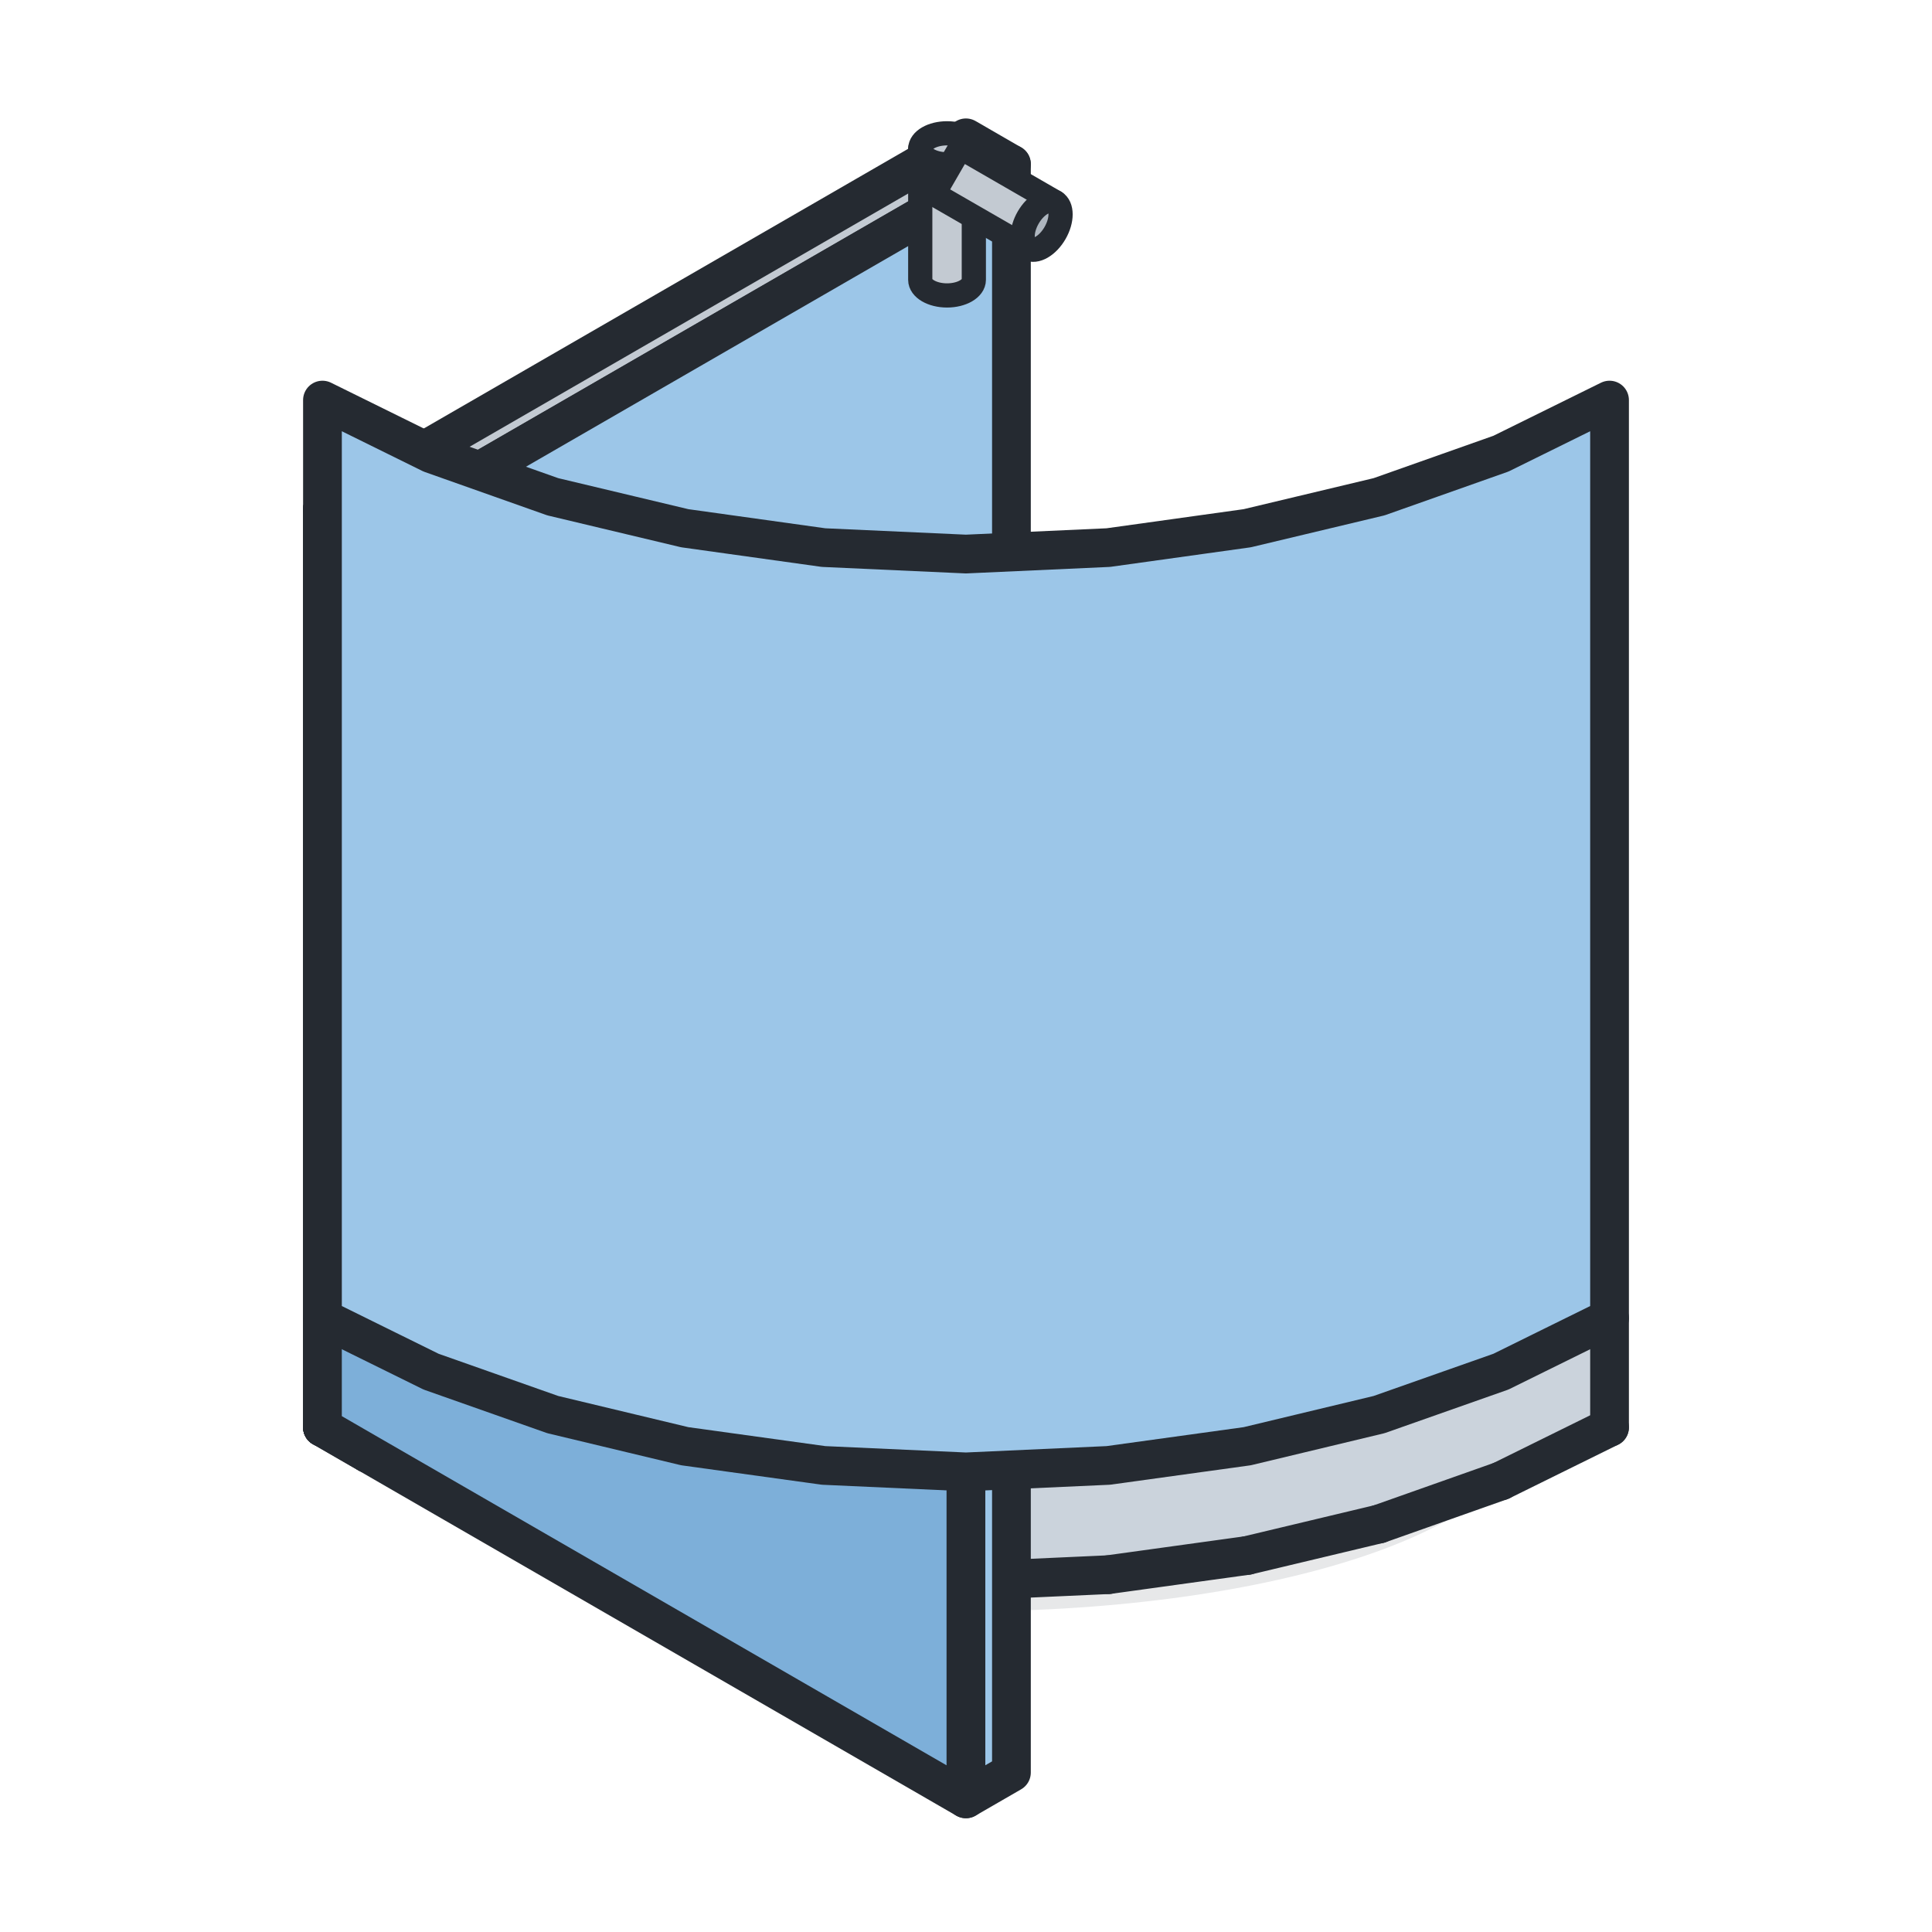
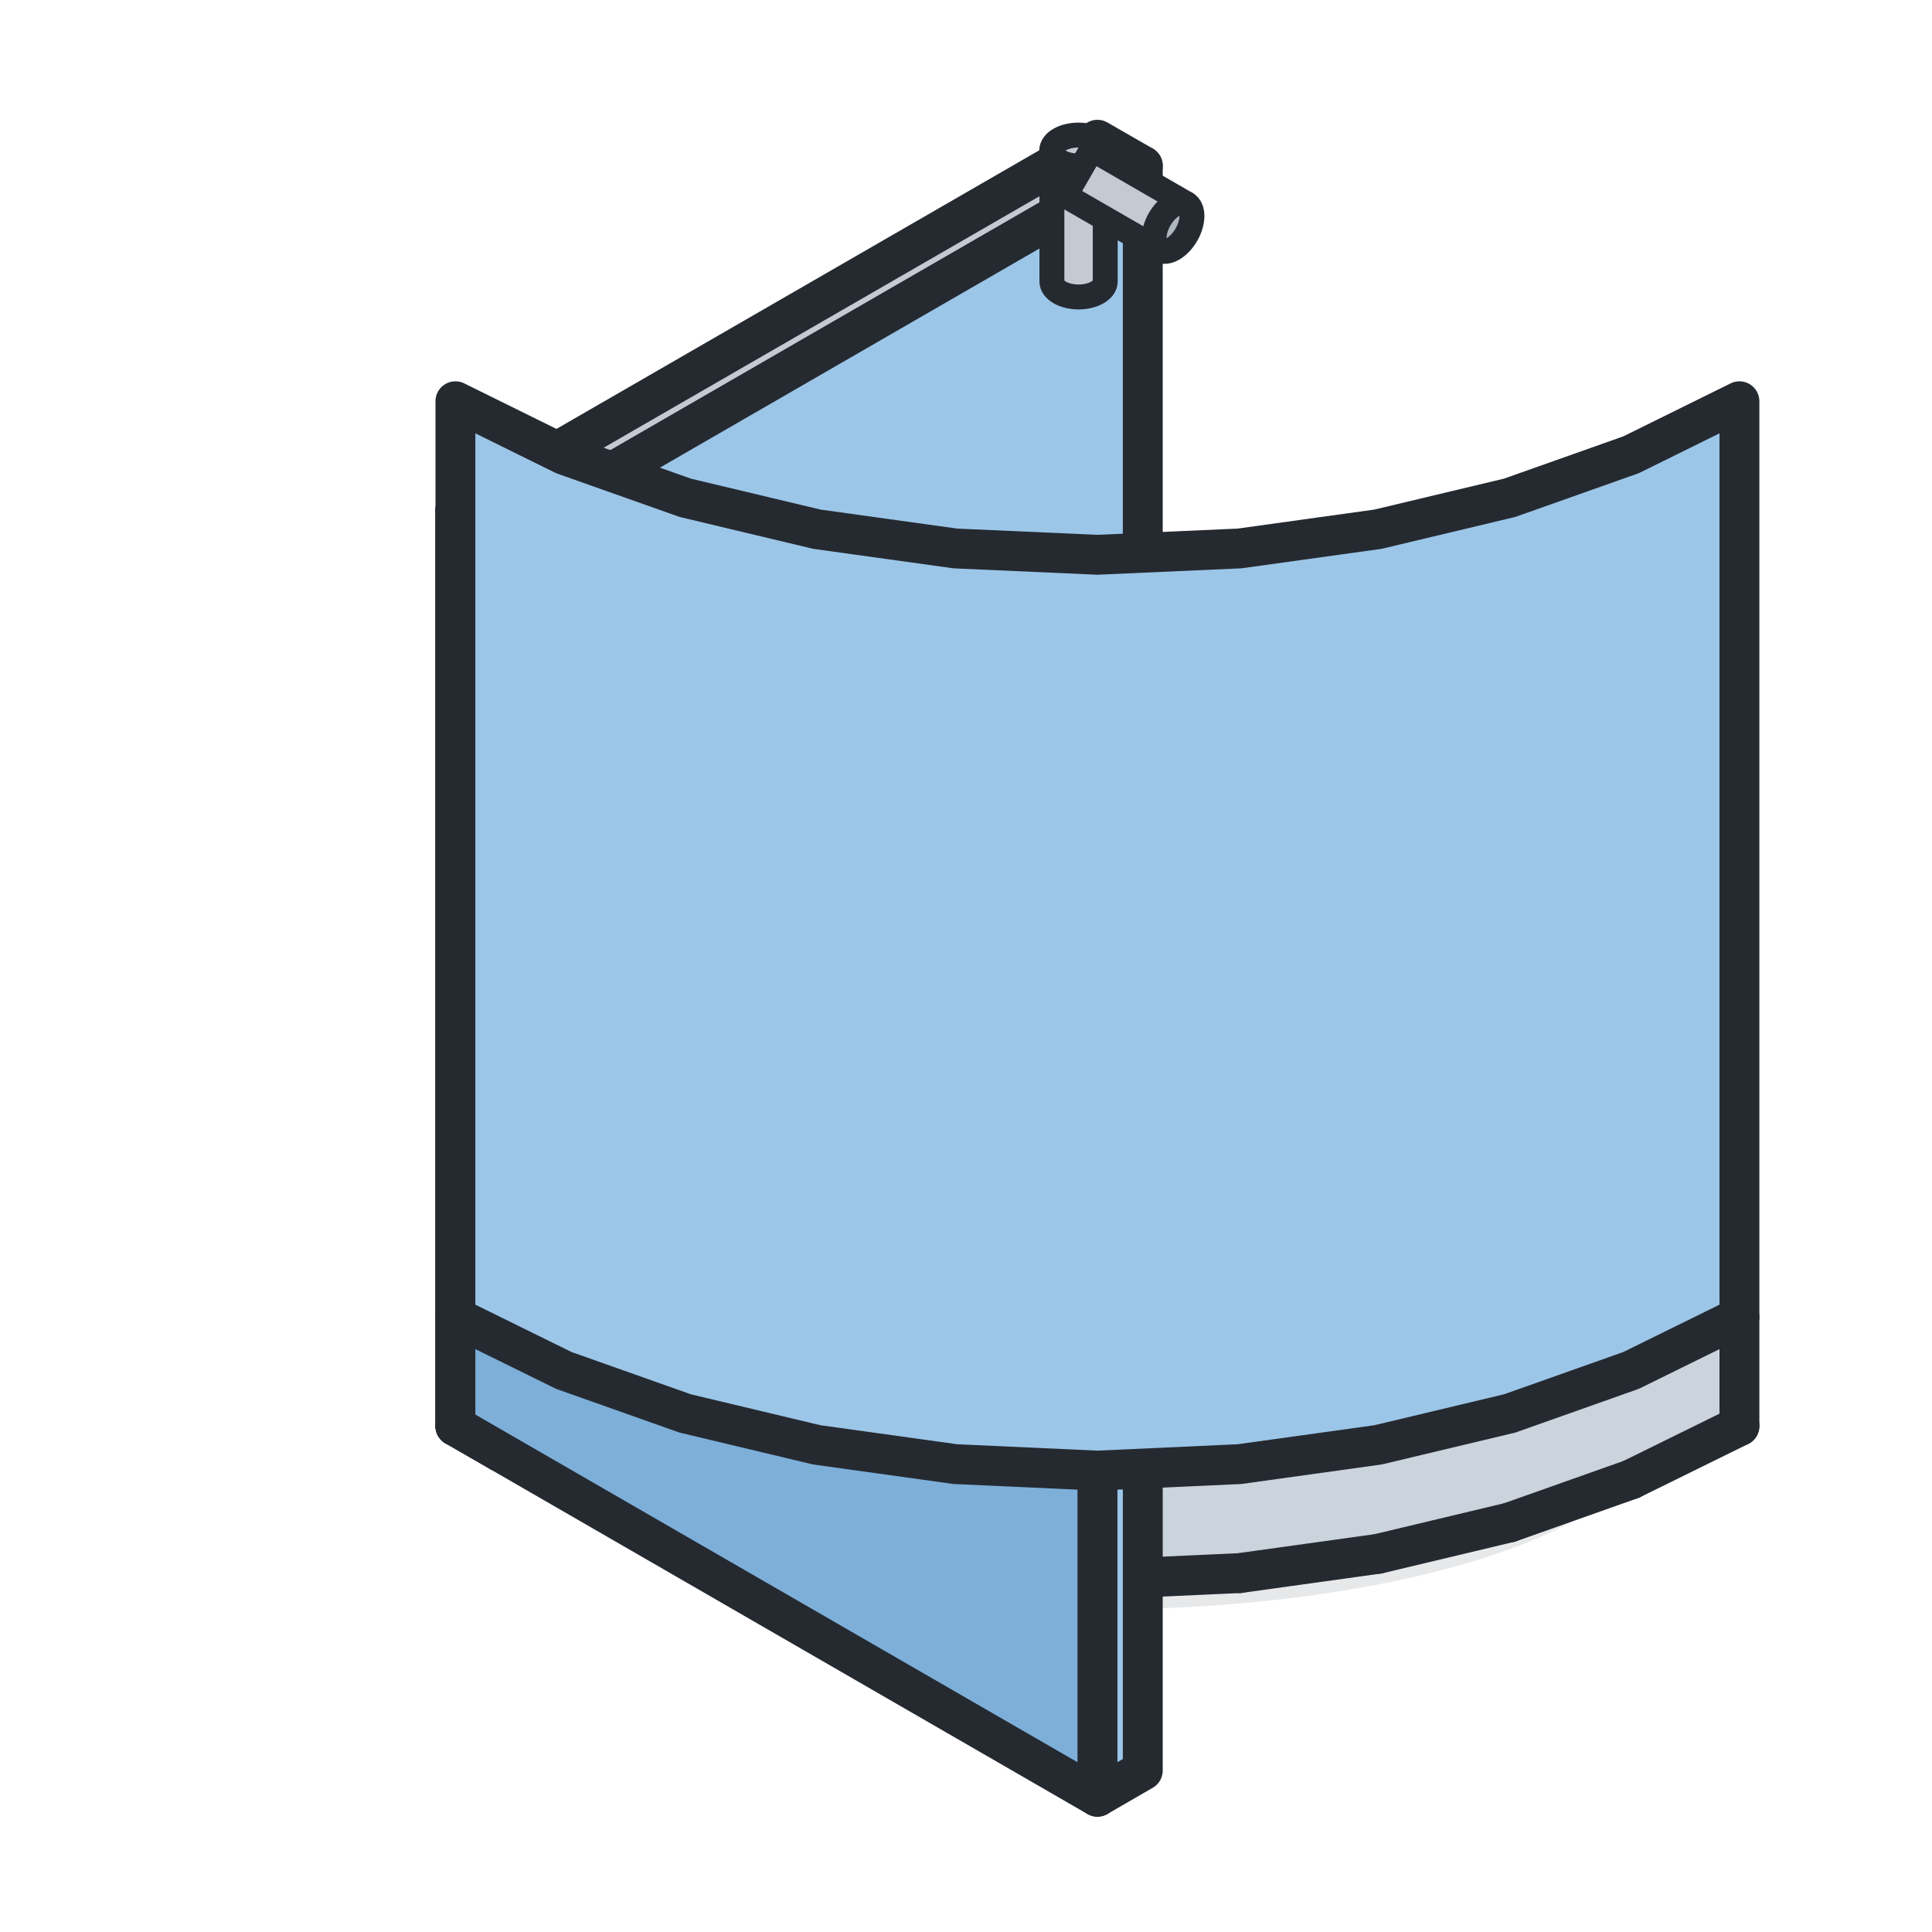
- <svg xmlns="http://www.w3.org/2000/svg" viewBox="8.31 0.14 119.71 119.71">
-   <ellipse cx="68.16" cy="88.58" rx="34.53" ry="11.40" fill="#0B1220" opacity="0.1" />
-   <polygon points="68.16,65.56 108.04,88.58 108.04,81.81 68.16,58.79" fill="#CBD3DC" stroke="#CBD3DC" stroke-width="1.5" stroke-linejoin="round" />
-   <polygon points="108.04,88.58 101.31,91.90 101.31,85.13 108.04,81.81" fill="#CBD3DC" stroke="#CBD3DC" stroke-width="1.5" stroke-linejoin="round" />
-   <polygon points="101.31,91.90 93.76,94.57 93.76,87.79 101.31,85.13" fill="#CBD3DC" stroke="#CBD3DC" stroke-width="1.5" stroke-linejoin="round" />
-   <polygon points="93.76,94.57 85.59,96.52 85.59,89.75 93.76,87.79" fill="#CBD3DC" stroke="#CBD3DC" stroke-width="1.5" stroke-linejoin="round" />
-   <polygon points="85.59,96.52 76.98,97.71 76.98,90.94 85.59,89.75" fill="#CBD3DC" stroke="#CBD3DC" stroke-width="1.5" stroke-linejoin="round" />
-   <polygon points="76.98,97.71 68.16,98.11 68.16,91.34 76.98,90.94" fill="#CBD3DC" stroke="#CBD3DC" stroke-width="1.5" stroke-linejoin="round" />
-   <polygon points="68.16,98.11 59.34,97.71 59.34,90.94 68.16,91.34" fill="#CBD3DC" stroke="#CBD3DC" stroke-width="1.5" stroke-linejoin="round" />
-   <polygon points="59.34,97.71 50.74,96.52 50.74,89.75 59.34,90.94" fill="#CBD3DC" stroke="#CBD3DC" stroke-width="1.5" stroke-linejoin="round" />
-   <polygon points="50.74,96.52 42.56,94.57 42.56,87.79 50.74,89.75" fill="#CBD3DC" stroke="#CBD3DC" stroke-width="1.5" stroke-linejoin="round" />
-   <polygon points="42.56,94.57 35.02,91.90 35.02,85.13 42.56,87.79" fill="#CBD3DC" stroke="#CBD3DC" stroke-width="1.5" stroke-linejoin="round" />
-   <polygon points="35.02,91.90 28.29,88.58 28.29,81.81 35.02,85.13" fill="#CBD3DC" stroke="#CBD3DC" stroke-width="1.5" stroke-linejoin="round" />
-   <polygon points="28.29,88.58 28.29,88.58 28.29,81.81 28.29,81.81" fill="#CBD3DC" stroke="#CBD3DC" stroke-width="1.5" stroke-linejoin="round" />
-   <polygon points="28.29,88.58 68.16,65.56 68.16,58.79 28.29,81.81" fill="#CBD3DC" stroke="#CBD3DC" stroke-width="1.5" stroke-linejoin="round" />
-   <line x1="108.04" y1="88.58" x2="101.31" y2="91.90" stroke="#252A31" stroke-width="2.4" stroke-linecap="round" />
-   <line x1="108.04" y1="88.58" x2="108.04" y2="81.81" stroke="#252A31" stroke-width="2.4" stroke-linecap="round" />
-   <line x1="101.31" y1="91.90" x2="93.76" y2="94.57" stroke="#252A31" stroke-width="2.4" stroke-linecap="round" />
-   <line x1="93.76" y1="94.57" x2="85.59" y2="96.52" stroke="#252A31" stroke-width="2.4" stroke-linecap="round" />
-   <line x1="85.59" y1="96.52" x2="76.98" y2="97.71" stroke="#252A31" stroke-width="2.4" stroke-linecap="round" />
-   <line x1="76.98" y1="97.71" x2="68.16" y2="98.11" stroke="#252A31" stroke-width="2.4" stroke-linecap="round" />
-   <line x1="68.16" y1="98.11" x2="59.34" y2="97.71" stroke="#252A31" stroke-width="2.4" stroke-linecap="round" />
-   <line x1="59.34" y1="97.71" x2="50.74" y2="96.52" stroke="#252A31" stroke-width="2.4" stroke-linecap="round" />
-   <line x1="50.74" y1="96.52" x2="42.56" y2="94.57" stroke="#252A31" stroke-width="2.4" stroke-linecap="round" />
-   <line x1="42.56" y1="94.57" x2="35.02" y2="91.90" stroke="#252A31" stroke-width="2.4" stroke-linecap="round" />
-   <line x1="35.02" y1="91.90" x2="28.29" y2="88.58" stroke="#252A31" stroke-width="2.4" stroke-linecap="round" />
-   <line x1="28.29" y1="88.58" x2="28.29" y2="88.58" stroke="#252A31" stroke-width="2.4" stroke-linecap="round" />
-   <line x1="28.29" y1="88.58" x2="28.29" y2="81.81" stroke="#252A31" stroke-width="2.4" stroke-linecap="round" />
-   <polygon points="68.16,58.79 108.04,81.81 101.31,85.13 93.76,87.79 85.59,89.75 76.98,90.94 68.16,91.34 59.34,90.94 50.74,89.75 42.56,87.79 35.02,85.13 28.29,81.81 28.29,81.81" fill="#9CC6E8" stroke="#252A31" stroke-width="1.5" stroke-linejoin="round" />
-   <ellipse cx="68.16" cy="76.12" rx="2.65" ry="1.53" fill="#AEB6BF" stroke="#252A31" stroke-width="1.5" />
-   <polygon points="68.16,8.68 70.98,10.31 31.10,33.33 28.29,31.70" fill="#C3CAD2" stroke="#252A31" stroke-width="2.4" stroke-linejoin="round" />
-   <polygon points="70.98,67.18 31.10,90.20 31.10,33.33 70.98,10.31" fill="#9CC6E8" stroke="#252A31" stroke-width="2.4" stroke-linejoin="round" />
-   <polygon points="28.29,88.58 31.10,90.20 31.10,33.33 28.29,31.70" fill="#7DAFD9" stroke="#252A31" stroke-width="2.4" stroke-linejoin="round" />
-   <polygon points="31.10,30.08 70.98,53.10 68.16,54.72 28.29,31.70" fill="#C3CAD2" stroke="#252A31" stroke-width="2.4" stroke-linejoin="round" />
-   <polygon points="70.98,109.97 68.16,111.60 68.16,54.72 70.98,53.10" fill="#9CC6E8" stroke="#252A31" stroke-width="2.4" stroke-linejoin="round" />
-   <polygon points="28.29,88.58 68.16,111.60 68.16,54.72 28.29,31.70" fill="#7DAFD9" stroke="#252A31" stroke-width="2.4" stroke-linejoin="round" />
-   <polygon points="108.04,24.93 101.31,28.25 93.76,30.92 85.59,32.87 76.98,34.07 68.16,34.47 59.34,34.07 50.74,32.87 42.56,30.92 35.02,28.25 28.29,24.93 28.29,81.81 35.02,85.13 42.56,87.79 50.74,89.75 59.34,90.94 68.16,91.34 76.98,90.94 85.59,89.75 93.76,87.79 101.31,85.13 108.04,81.81" fill="#9CC6E8" stroke="#252A31" stroke-width="2.4" stroke-linejoin="round" />
-   <path d="M 65.33 9.36 L 65.33 17.48 A 1.65 0.96 0 0 0 68.65 17.48 L 68.65 9.36 A 1.65 0.96 0 0 1 65.33 9.36 Z" fill="#C3CAD2" stroke="#252A31" stroke-width="1.5" stroke-linejoin="round" />
-   <ellipse cx="66.99" cy="9.36" rx="1.66" ry="0.96" fill="#C3CAD2" stroke="#252A31" stroke-width="1.5" />
-   <polygon points="66.16,12.15 72.02,15.53 73.68,12.66 67.82,9.28" fill="#C3CAD2" stroke="#252A31" stroke-width="1.5" stroke-linejoin="round" />
-   <ellipse cx="72.85" cy="14.10" rx="1.66" ry="0.96" fill="#AEB6BF" stroke="#252A31" stroke-width="1.5" transform="rotate(120 72.85 14.10)" />
+ <svg xmlns="http://www.w3.org/2000/svg" viewBox="-66.05 -63.52 116.28 116.28">
+   <ellipse cx="0.00" cy="22.31" rx="33.46" ry="11.04" fill="#0B1220" opacity="0.1" />
+   <polygon points="0.00,0.00 38.64,22.31 38.64,15.75 0.00,-6.56" fill="#CBD3DC" stroke="#CBD3DC" stroke-width="1.5" stroke-linejoin="round" />
+   <polygon points="38.64,22.31 32.12,25.52 32.12,18.96 38.64,15.75" fill="#CBD3DC" stroke="#CBD3DC" stroke-width="1.5" stroke-linejoin="round" />
+   <polygon points="32.12,25.52 24.81,28.11 24.81,21.55 32.12,18.96" fill="#CBD3DC" stroke="#CBD3DC" stroke-width="1.5" stroke-linejoin="round" />
+   <polygon points="24.81,28.11 16.89,30.00 16.89,23.44 24.81,21.55" fill="#CBD3DC" stroke="#CBD3DC" stroke-width="1.5" stroke-linejoin="round" />
+   <polygon points="16.89,30.00 8.55,31.16 8.55,24.60 16.89,23.44" fill="#CBD3DC" stroke="#CBD3DC" stroke-width="1.5" stroke-linejoin="round" />
+   <polygon points="8.55,31.16 0.00,31.55 0.00,24.99 8.55,24.60" fill="#CBD3DC" stroke="#CBD3DC" stroke-width="1.5" stroke-linejoin="round" />
+   <polygon points="0.00,31.55 -8.55,31.16 -8.55,24.60 0.00,24.99" fill="#CBD3DC" stroke="#CBD3DC" stroke-width="1.5" stroke-linejoin="round" />
+   <polygon points="-8.55,31.16 -16.89,30.00 -16.89,23.44 -8.55,24.60" fill="#CBD3DC" stroke="#CBD3DC" stroke-width="1.5" stroke-linejoin="round" />
+   <polygon points="-16.89,30.00 -24.81,28.11 -24.81,21.55 -16.89,23.44" fill="#CBD3DC" stroke="#CBD3DC" stroke-width="1.5" stroke-linejoin="round" />
+   <polygon points="-24.81,28.11 -32.12,25.52 -32.12,18.96 -24.81,21.55" fill="#CBD3DC" stroke="#CBD3DC" stroke-width="1.5" stroke-linejoin="round" />
+   <polygon points="-32.12,25.52 -38.64,22.31 -38.64,15.75 -32.12,18.96" fill="#CBD3DC" stroke="#CBD3DC" stroke-width="1.5" stroke-linejoin="round" />
+   <polygon points="-38.64,22.31 -38.64,22.31 -38.64,15.75 -38.64,15.75" fill="#CBD3DC" stroke="#CBD3DC" stroke-width="1.5" stroke-linejoin="round" />
+   <polygon points="-38.64,22.31 0.00,0.00 0.00,-6.56 -38.64,15.75" fill="#CBD3DC" stroke="#CBD3DC" stroke-width="1.5" stroke-linejoin="round" />
+   <line x1="38.64" y1="22.31" x2="32.12" y2="25.52" stroke="#252A31" stroke-width="2.4" stroke-linecap="round" />
+   <line x1="38.64" y1="22.31" x2="38.64" y2="15.75" stroke="#252A31" stroke-width="2.4" stroke-linecap="round" />
+   <line x1="32.12" y1="25.52" x2="24.81" y2="28.11" stroke="#252A31" stroke-width="2.4" stroke-linecap="round" />
+   <line x1="24.81" y1="28.11" x2="16.89" y2="30.00" stroke="#252A31" stroke-width="2.4" stroke-linecap="round" />
+   <line x1="16.89" y1="30.00" x2="8.55" y2="31.16" stroke="#252A31" stroke-width="2.4" stroke-linecap="round" />
+   <line x1="8.55" y1="31.16" x2="0.00" y2="31.55" stroke="#252A31" stroke-width="2.4" stroke-linecap="round" />
+   <line x1="0.00" y1="31.55" x2="-8.55" y2="31.16" stroke="#252A31" stroke-width="2.4" stroke-linecap="round" />
+   <line x1="-8.55" y1="31.16" x2="-16.89" y2="30.00" stroke="#252A31" stroke-width="2.4" stroke-linecap="round" />
+   <line x1="-16.89" y1="30.00" x2="-24.81" y2="28.11" stroke="#252A31" stroke-width="2.4" stroke-linecap="round" />
+   <line x1="-24.81" y1="28.11" x2="-32.12" y2="25.52" stroke="#252A31" stroke-width="2.4" stroke-linecap="round" />
+   <line x1="-32.12" y1="25.52" x2="-38.64" y2="22.31" stroke="#252A31" stroke-width="2.4" stroke-linecap="round" />
+   <line x1="-38.64" y1="22.31" x2="-38.64" y2="22.31" stroke="#252A31" stroke-width="2.4" stroke-linecap="round" />
+   <line x1="-38.64" y1="22.31" x2="-38.64" y2="15.75" stroke="#252A31" stroke-width="2.4" stroke-linecap="round" />
+   <polygon points="0.00,-6.56 38.64,15.75 32.12,18.96 24.81,21.55 16.89,23.44 8.55,24.60 0.00,24.99 -8.55,24.60 -16.89,23.44 -24.81,21.55 -32.12,18.96 -38.64,15.75 -38.64,15.75" fill="#9CC6E8" stroke="#252A31" stroke-width="1.5" stroke-linejoin="round" />
+   <ellipse cx="0.00" cy="10.24" rx="2.57" ry="1.48" fill="#AEB6BF" stroke="#252A31" stroke-width="1.5" />
+   <polygon points="0.00,-55.11 2.73,-53.54 -35.91,-31.23 -38.64,-32.81" fill="#C3CAD2" stroke="#252A31" stroke-width="2.4" stroke-linejoin="round" />
+   <polygon points="2.73,1.57 -35.91,23.88 -35.91,-31.23 2.73,-53.54" fill="#9CC6E8" stroke="#252A31" stroke-width="2.4" stroke-linejoin="round" />
+   <polygon points="-38.64,22.31 -35.91,23.88 -35.91,-31.23 -38.64,-32.81" fill="#7DAFD9" stroke="#252A31" stroke-width="2.4" stroke-linejoin="round" />
+   <polygon points="-35.91,-34.38 2.73,-12.07 0.00,-10.50 -38.64,-32.81" fill="#C3CAD2" stroke="#252A31" stroke-width="2.4" stroke-linejoin="round" />
+   <polygon points="2.73,43.04 0.00,44.62 0.00,-10.50 2.73,-12.07" fill="#9CC6E8" stroke="#252A31" stroke-width="2.4" stroke-linejoin="round" />
+   <polygon points="-38.64,22.31 0.00,44.62 0.00,-10.50 -38.64,-32.81" fill="#7DAFD9" stroke="#252A31" stroke-width="2.4" stroke-linejoin="round" />
+   <polygon points="38.64,-39.37 32.12,-36.15 24.81,-33.56 16.89,-31.67 8.55,-30.51 0.00,-30.13 -8.55,-30.51 -16.89,-31.67 -24.81,-33.56 -32.12,-36.15 -38.64,-39.37 -38.64,15.75 -32.12,18.96 -24.81,21.55 -16.89,23.44 -8.55,24.60 0.00,24.99 8.55,24.60 16.89,23.44 24.81,21.55 32.12,18.96 38.64,15.75" fill="#9CC6E8" stroke="#252A31" stroke-width="2.4" stroke-linejoin="round" />
+   <path d="M -2.74 -54.46 L -2.74 -46.58 A 1.60 0.93 0 0 0 0.47 -46.58 L 0.47 -54.46 A 1.60 0.93 0 0 1 -2.74 -54.46 Z" fill="#C3CAD2" stroke="#252A31" stroke-width="1.5" stroke-linejoin="round" />
+   <ellipse cx="-1.14" cy="-54.46" rx="1.61" ry="0.93" fill="#C3CAD2" stroke="#252A31" stroke-width="1.5" />
+   <polygon points="-1.94,-51.75 3.74,-48.47 5.35,-51.26 -0.33,-54.54" fill="#C3CAD2" stroke="#252A31" stroke-width="1.5" stroke-linejoin="round" />
+   <ellipse cx="4.55" cy="-49.86" rx="1.61" ry="0.93" fill="#AEB6BF" stroke="#252A31" stroke-width="1.5" transform="rotate(120 4.55 -49.86)" />
</svg>
